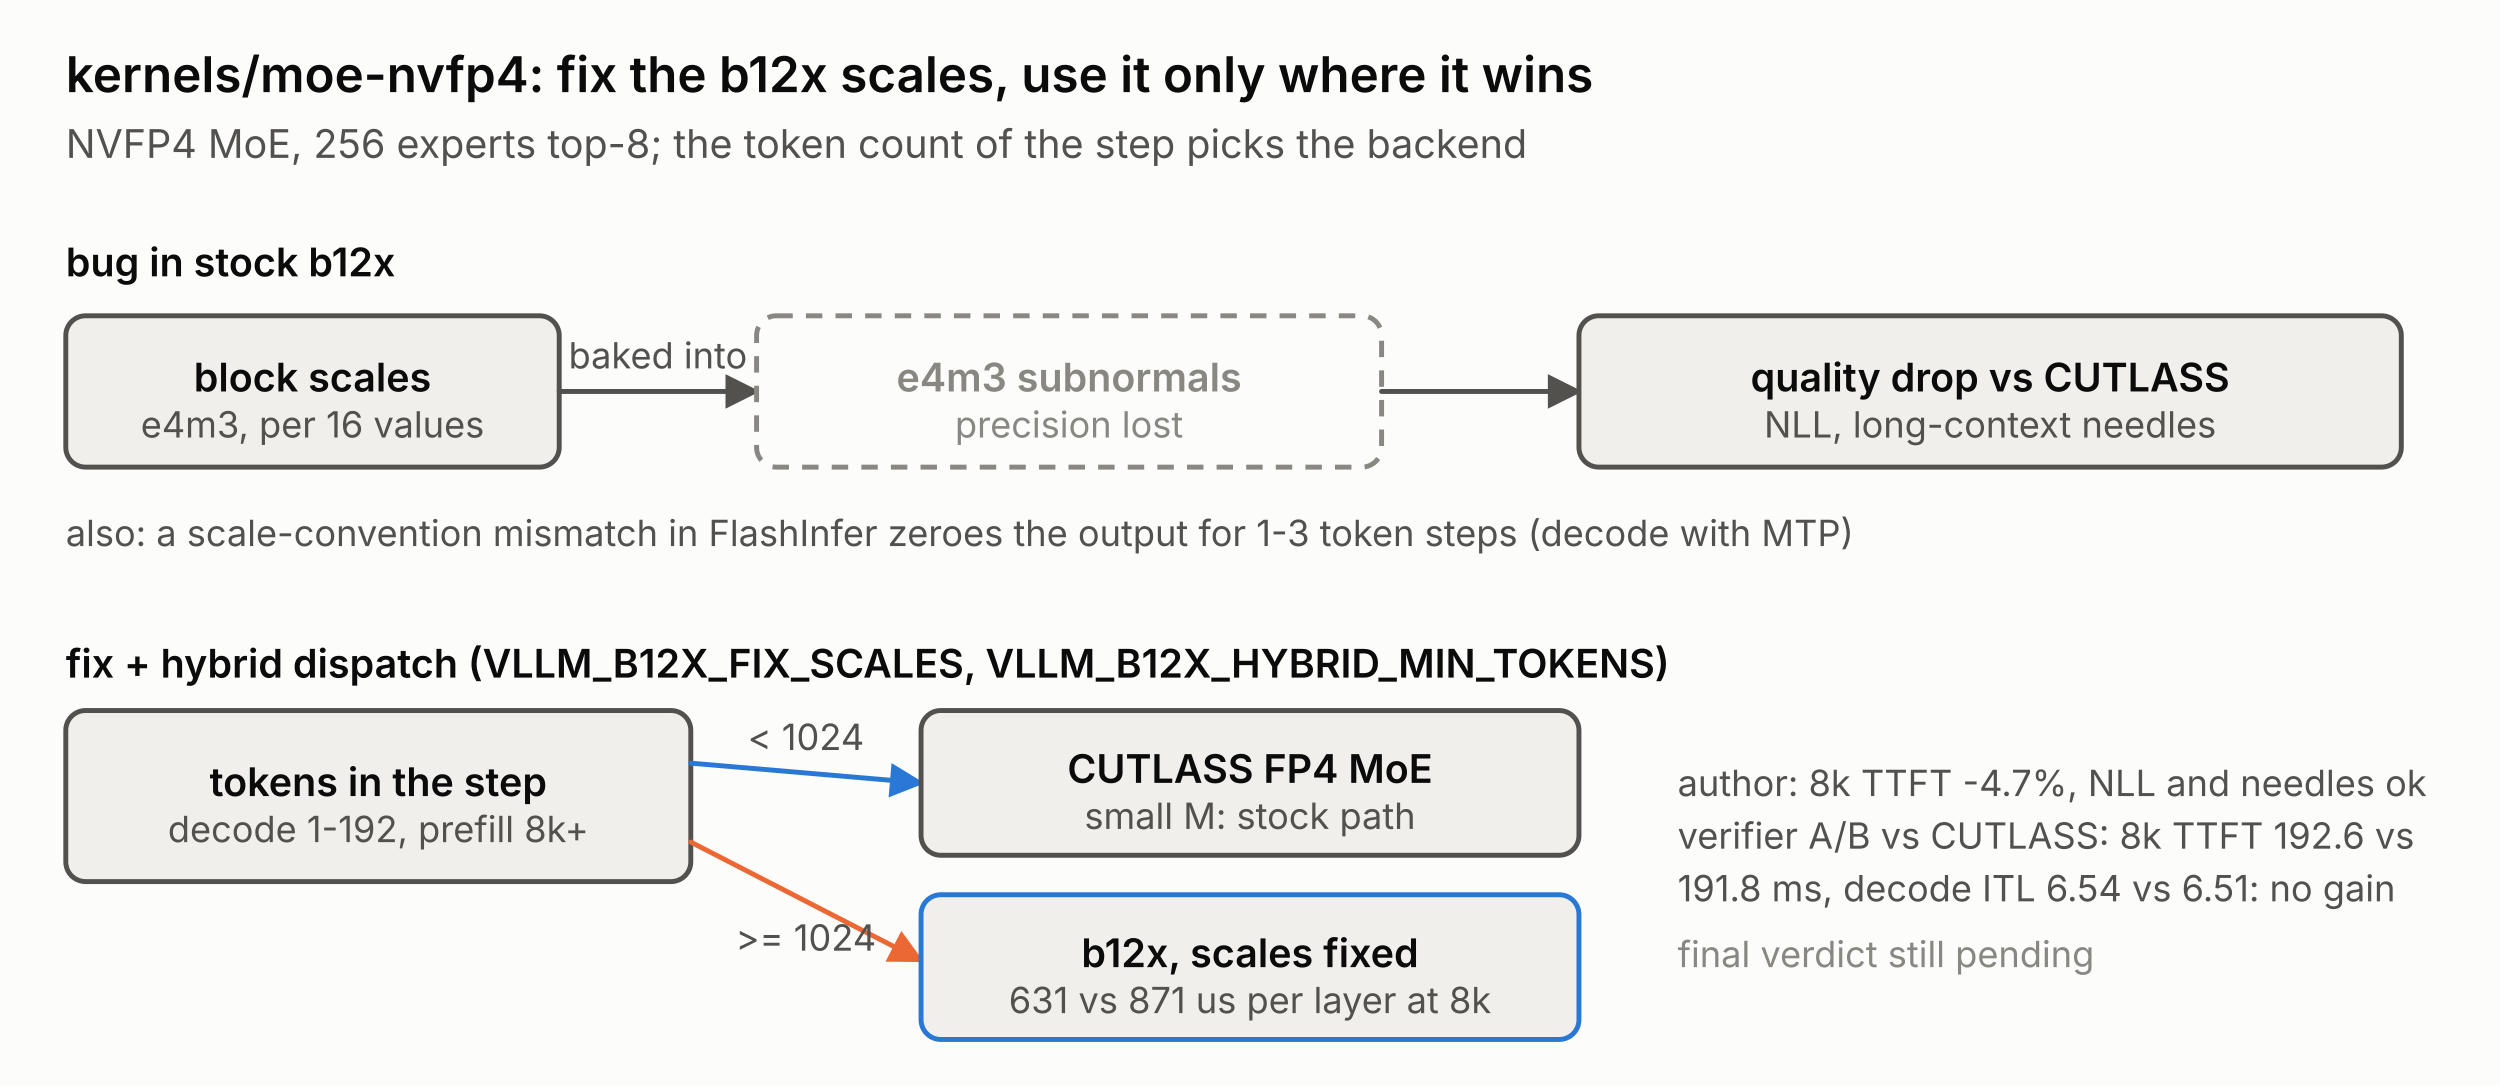
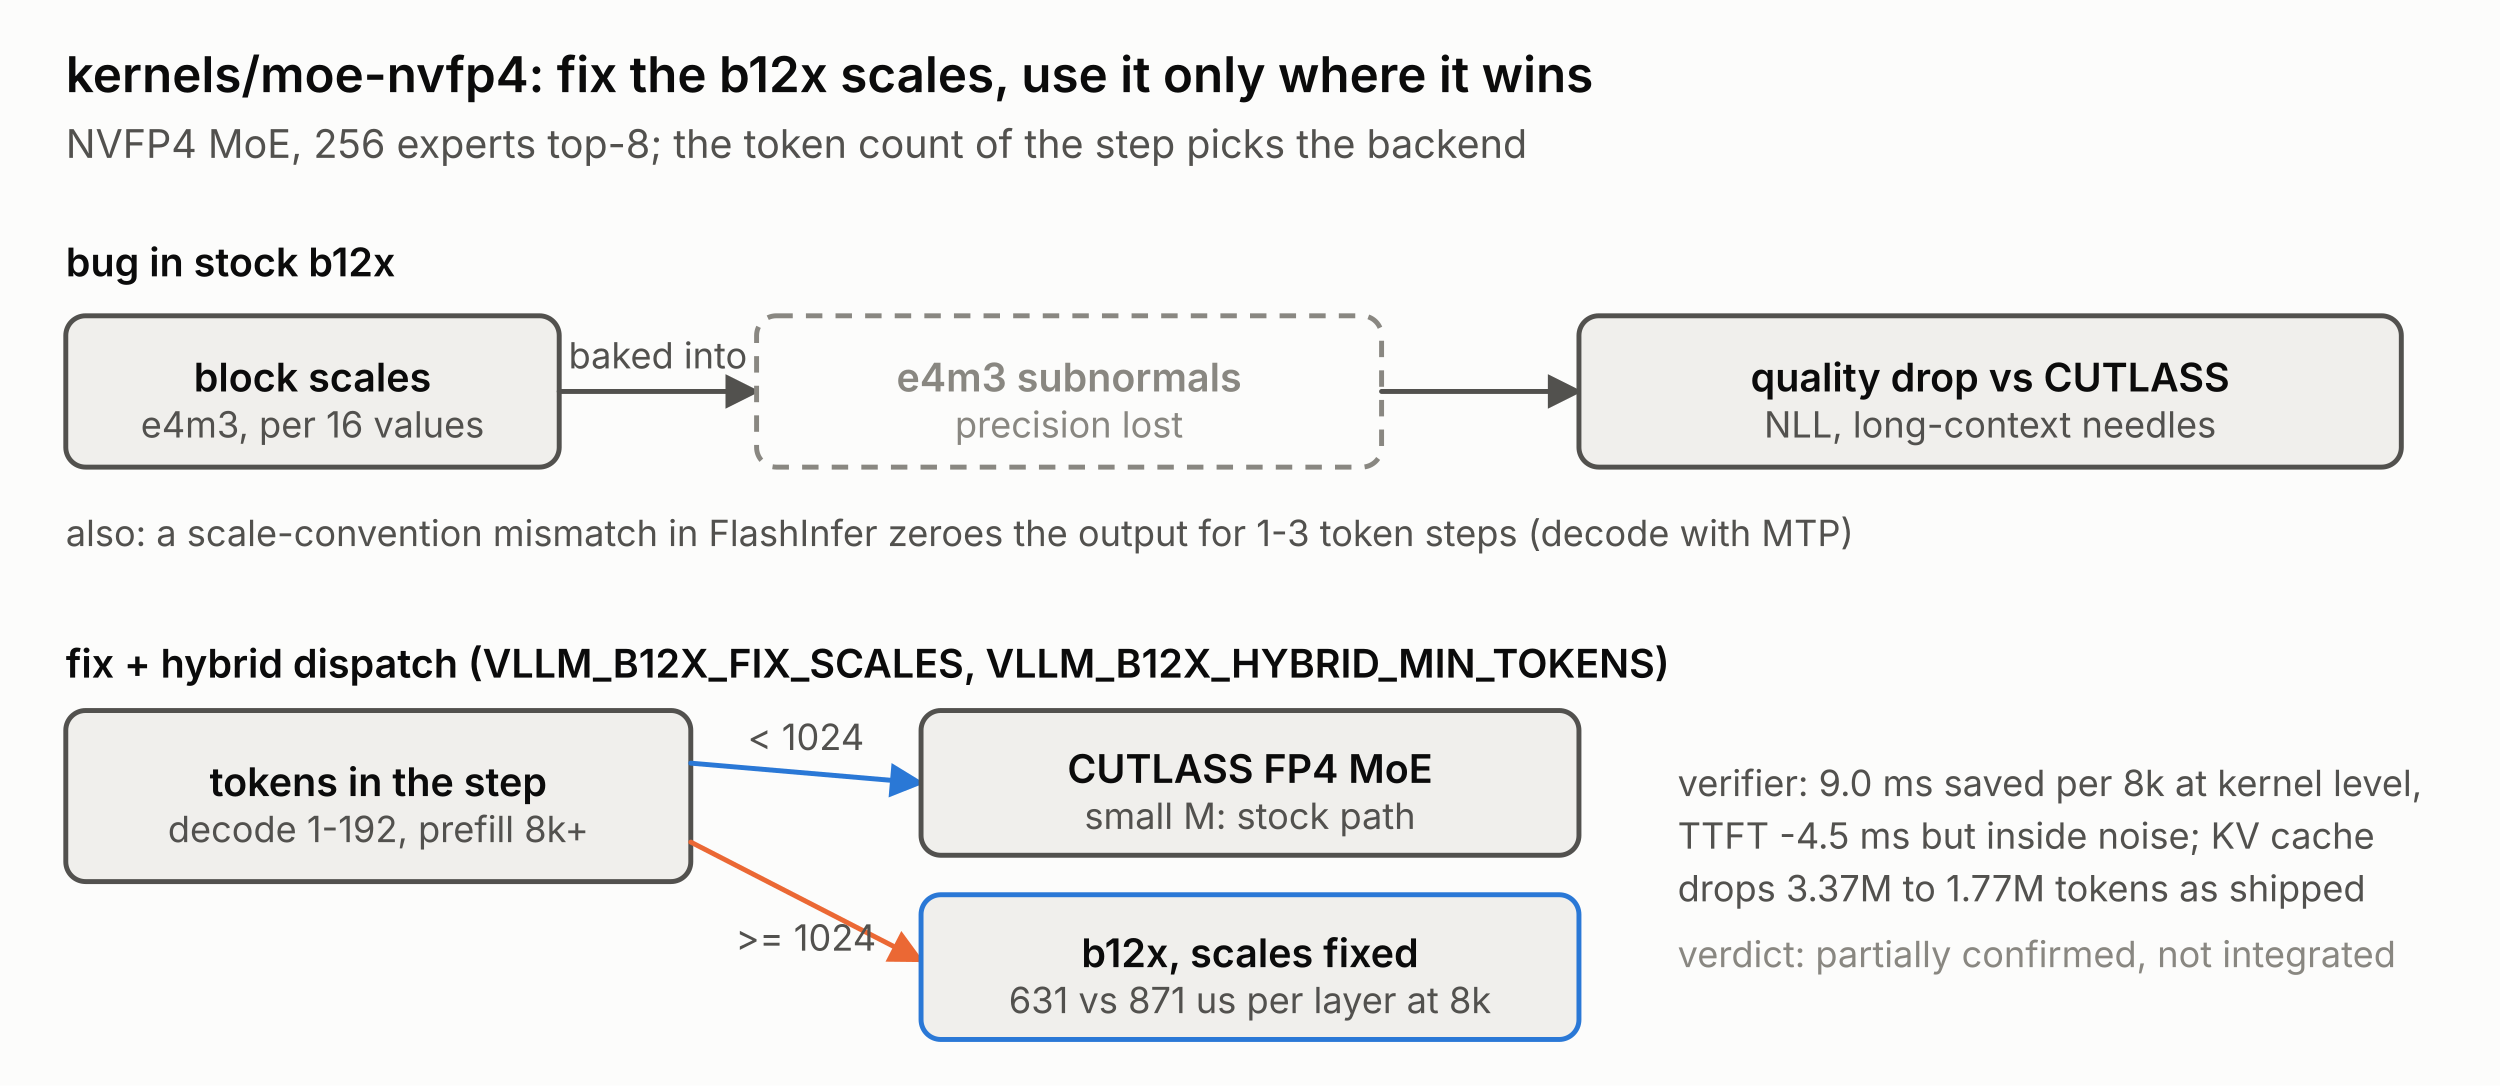
<svg xmlns="http://www.w3.org/2000/svg" viewBox="0 0 760 330" width="760" height="330" role="img" aria-label="Stock b12x loses precision in the block scales and zeroes 1-3 token outputs; the hybrid uses CUTLASS below 1024 tokens and the fixed b12x above" font-family="system-ui, -apple-system, Segoe UI, sans-serif">
  <defs>
    <marker id="arrow-2a78d6" viewBox="0 0 10 10" refX="9" refY="5" markerWidth="7" markerHeight="7" orient="auto-start-reverse">
      <path d="M0,0 L10,5 L0,10 z" fill="#2a78d6" />
    </marker>
    <marker id="arrow-52514e" viewBox="0 0 10 10" refX="9" refY="5" markerWidth="7" markerHeight="7" orient="auto-start-reverse">
      <path d="M0,0 L10,5 L0,10 z" fill="#52514e" />
    </marker>
    <marker id="arrow-eb6834" viewBox="0 0 10 10" refX="9" refY="5" markerWidth="7" markerHeight="7" orient="auto-start-reverse">
      <path d="M0,0 L10,5 L0,10 z" fill="#eb6834" />
    </marker>
  </defs>
  <rect width="100%" height="100%" fill="#fcfcfb" />
  <text x="20.0" y="28.0" font-size="15" font-weight="600" fill="#0b0b0b" text-anchor="start">kernels/moe-nvfp4: fix the b12x scales, use it only where it wins</text>
  <text x="20.0" y="48.0" font-size="12" font-weight="400" fill="#52514e" text-anchor="start">NVFP4 MoE, 256 experts top-8; the token count of the step picks the backend</text>
  <text x="20.0" y="84.0" font-size="12" font-weight="600" fill="#0b0b0b" text-anchor="start">bug in stock b12x</text>
  <rect x="20.0" y="96.0" width="150.0" height="46.0" rx="6" fill="#f0efec" stroke="#52514e" stroke-width="1.5" />
  <text x="95.0" y="119.0" font-size="12" font-weight="600" fill="#0b0b0b" text-anchor="middle">block scales</text>
  <text x="95.0" y="133.0" font-size="11" font-weight="400" fill="#52514e" text-anchor="middle">e4m3, per 16 values</text>
  <line x1="170.0" y1="119.0" x2="230.0" y2="119.0" stroke="#52514e" stroke-width="1.5" marker-end="url(#arrow-52514e)" stroke-linecap="round" />
  <text x="200.0" y="112.0" font-size="11" font-weight="400" fill="#52514e" text-anchor="middle">baked into</text>
  <rect x="230.0" y="96.0" width="190.0" height="46.0" rx="6" fill="#fcfcfb" stroke="#898781" stroke-width="1.5" stroke-dasharray="5 4" />
  <text x="325.0" y="119.0" font-size="12" font-weight="600" fill="#898781" text-anchor="middle">e4m3 subnormals</text>
  <text x="325.0" y="133.0" font-size="11" font-weight="400" fill="#898781" text-anchor="middle">precision lost</text>
  <line x1="420.0" y1="119.0" x2="480.0" y2="119.0" stroke="#52514e" stroke-width="1.5" marker-end="url(#arrow-52514e)" stroke-linecap="round" />
  <rect x="480.0" y="96.0" width="250.0" height="46.0" rx="6" fill="#f0efec" stroke="#52514e" stroke-width="1.5" />
  <text x="605.0" y="119.0" font-size="12" font-weight="600" fill="#0b0b0b" text-anchor="middle">quality drop vs CUTLASS</text>
  <text x="605.0" y="133.0" font-size="11" font-weight="400" fill="#52514e" text-anchor="middle">NLL, long-context needles</text>
  <text x="20.0" y="166.0" font-size="11" font-weight="400" fill="#52514e" text-anchor="start">also: a scale-convention mismatch in FlashInfer zeroes the output for 1-3 token steps (decode with MTP)</text>
  <text x="20.0" y="206.0" font-size="12" font-weight="600" fill="#0b0b0b" text-anchor="start">fix + hybrid dispatch (VLLM_B12X_FIX_SCALES, VLLM_B12X_HYBRID_MIN_TOKENS)</text>
  <rect x="20.0" y="216.0" width="190.0" height="52.0" rx="6" fill="#f0efec" stroke="#52514e" stroke-width="1.5" />
  <text x="115.0" y="242.0" font-size="12" font-weight="600" fill="#0b0b0b" text-anchor="middle">tokens in the step</text>
  <text x="115.0" y="256.0" font-size="11" font-weight="400" fill="#52514e" text-anchor="middle">decode 1-192, prefill 8k+</text>
  <line x1="210.0" y1="232.0" x2="280.0" y2="238.0" stroke="#2a78d6" stroke-width="1.5" marker-end="url(#arrow-2a78d6)" stroke-linecap="round" />
  <text x="245.0" y="228.0" font-size="11" font-weight="400" fill="#52514e" text-anchor="middle">&lt; 1024</text>
  <rect x="280.0" y="216.0" width="200.0" height="44.0" rx="6" fill="#f0efec" stroke="#52514e" stroke-width="1.5" />
  <text x="380.0" y="238.0" font-size="12" font-weight="600" fill="#0b0b0b" text-anchor="middle">CUTLASS FP4 MoE</text>
  <text x="380.0" y="252.0" font-size="11" font-weight="400" fill="#52514e" text-anchor="middle">small M: stock path</text>
  <line x1="210.0" y1="256.0" x2="280.0" y2="292.0" stroke="#eb6834" stroke-width="1.5" marker-end="url(#arrow-eb6834)" stroke-linecap="round" />
  <text x="245.0" y="289.0" font-size="11" font-weight="400" fill="#52514e" text-anchor="middle">&gt;= 1024</text>
  <rect x="280.0" y="272.0" width="200.0" height="44.0" rx="6" fill="#f0efec" stroke="#2a78d6" stroke-width="1.5" />
  <text x="380.0" y="294.0" font-size="12" font-weight="600" fill="#0b0b0b" text-anchor="middle">b12x, scales fixed</text>
  <text x="380.0" y="308.0" font-size="11" font-weight="400" fill="#52514e" text-anchor="middle">631 vs 871 us per layer at 8k</text>
-   <text x="510.0" y="242.0" font-size="11" font-weight="400" fill="#52514e" text-anchor="start">author: 8k TTFT -4.7%, NLL and needles ok</text>
-   <text x="510.0" y="258.0" font-size="11" font-weight="400" fill="#52514e" text-anchor="start">verifier A/B vs CUTLASS: 8k TTFT 192.6 vs</text>
-   <text x="510.0" y="274.0" font-size="11" font-weight="400" fill="#52514e" text-anchor="start">191.8 ms, decode ITL 6.54 vs 6.51: no gain</text>
-   <text x="510.0" y="294.0" font-size="11" font-weight="400" fill="#898781" text-anchor="start">final verdict still pending</text>
+   <text x="510.0" y="242.0" font-size="11" font-weight="400" fill="#52514e" text-anchor="start">verifier: 9.0 ms saved per 8k at kernel level,</text>
+   <text x="510.0" y="258.0" font-size="11" font-weight="400" fill="#52514e" text-anchor="start">TTFT -4.5 ms but inside noise; KV cache</text>
+   <text x="510.0" y="274.0" font-size="11" font-weight="400" fill="#52514e" text-anchor="start">drops 3.37M to 1.77M tokens as shipped</text>
+   <text x="510.0" y="294.0" font-size="11" font-weight="400" fill="#898781" text-anchor="start">verdict: partially confirmed, not integrated</text>
</svg>
